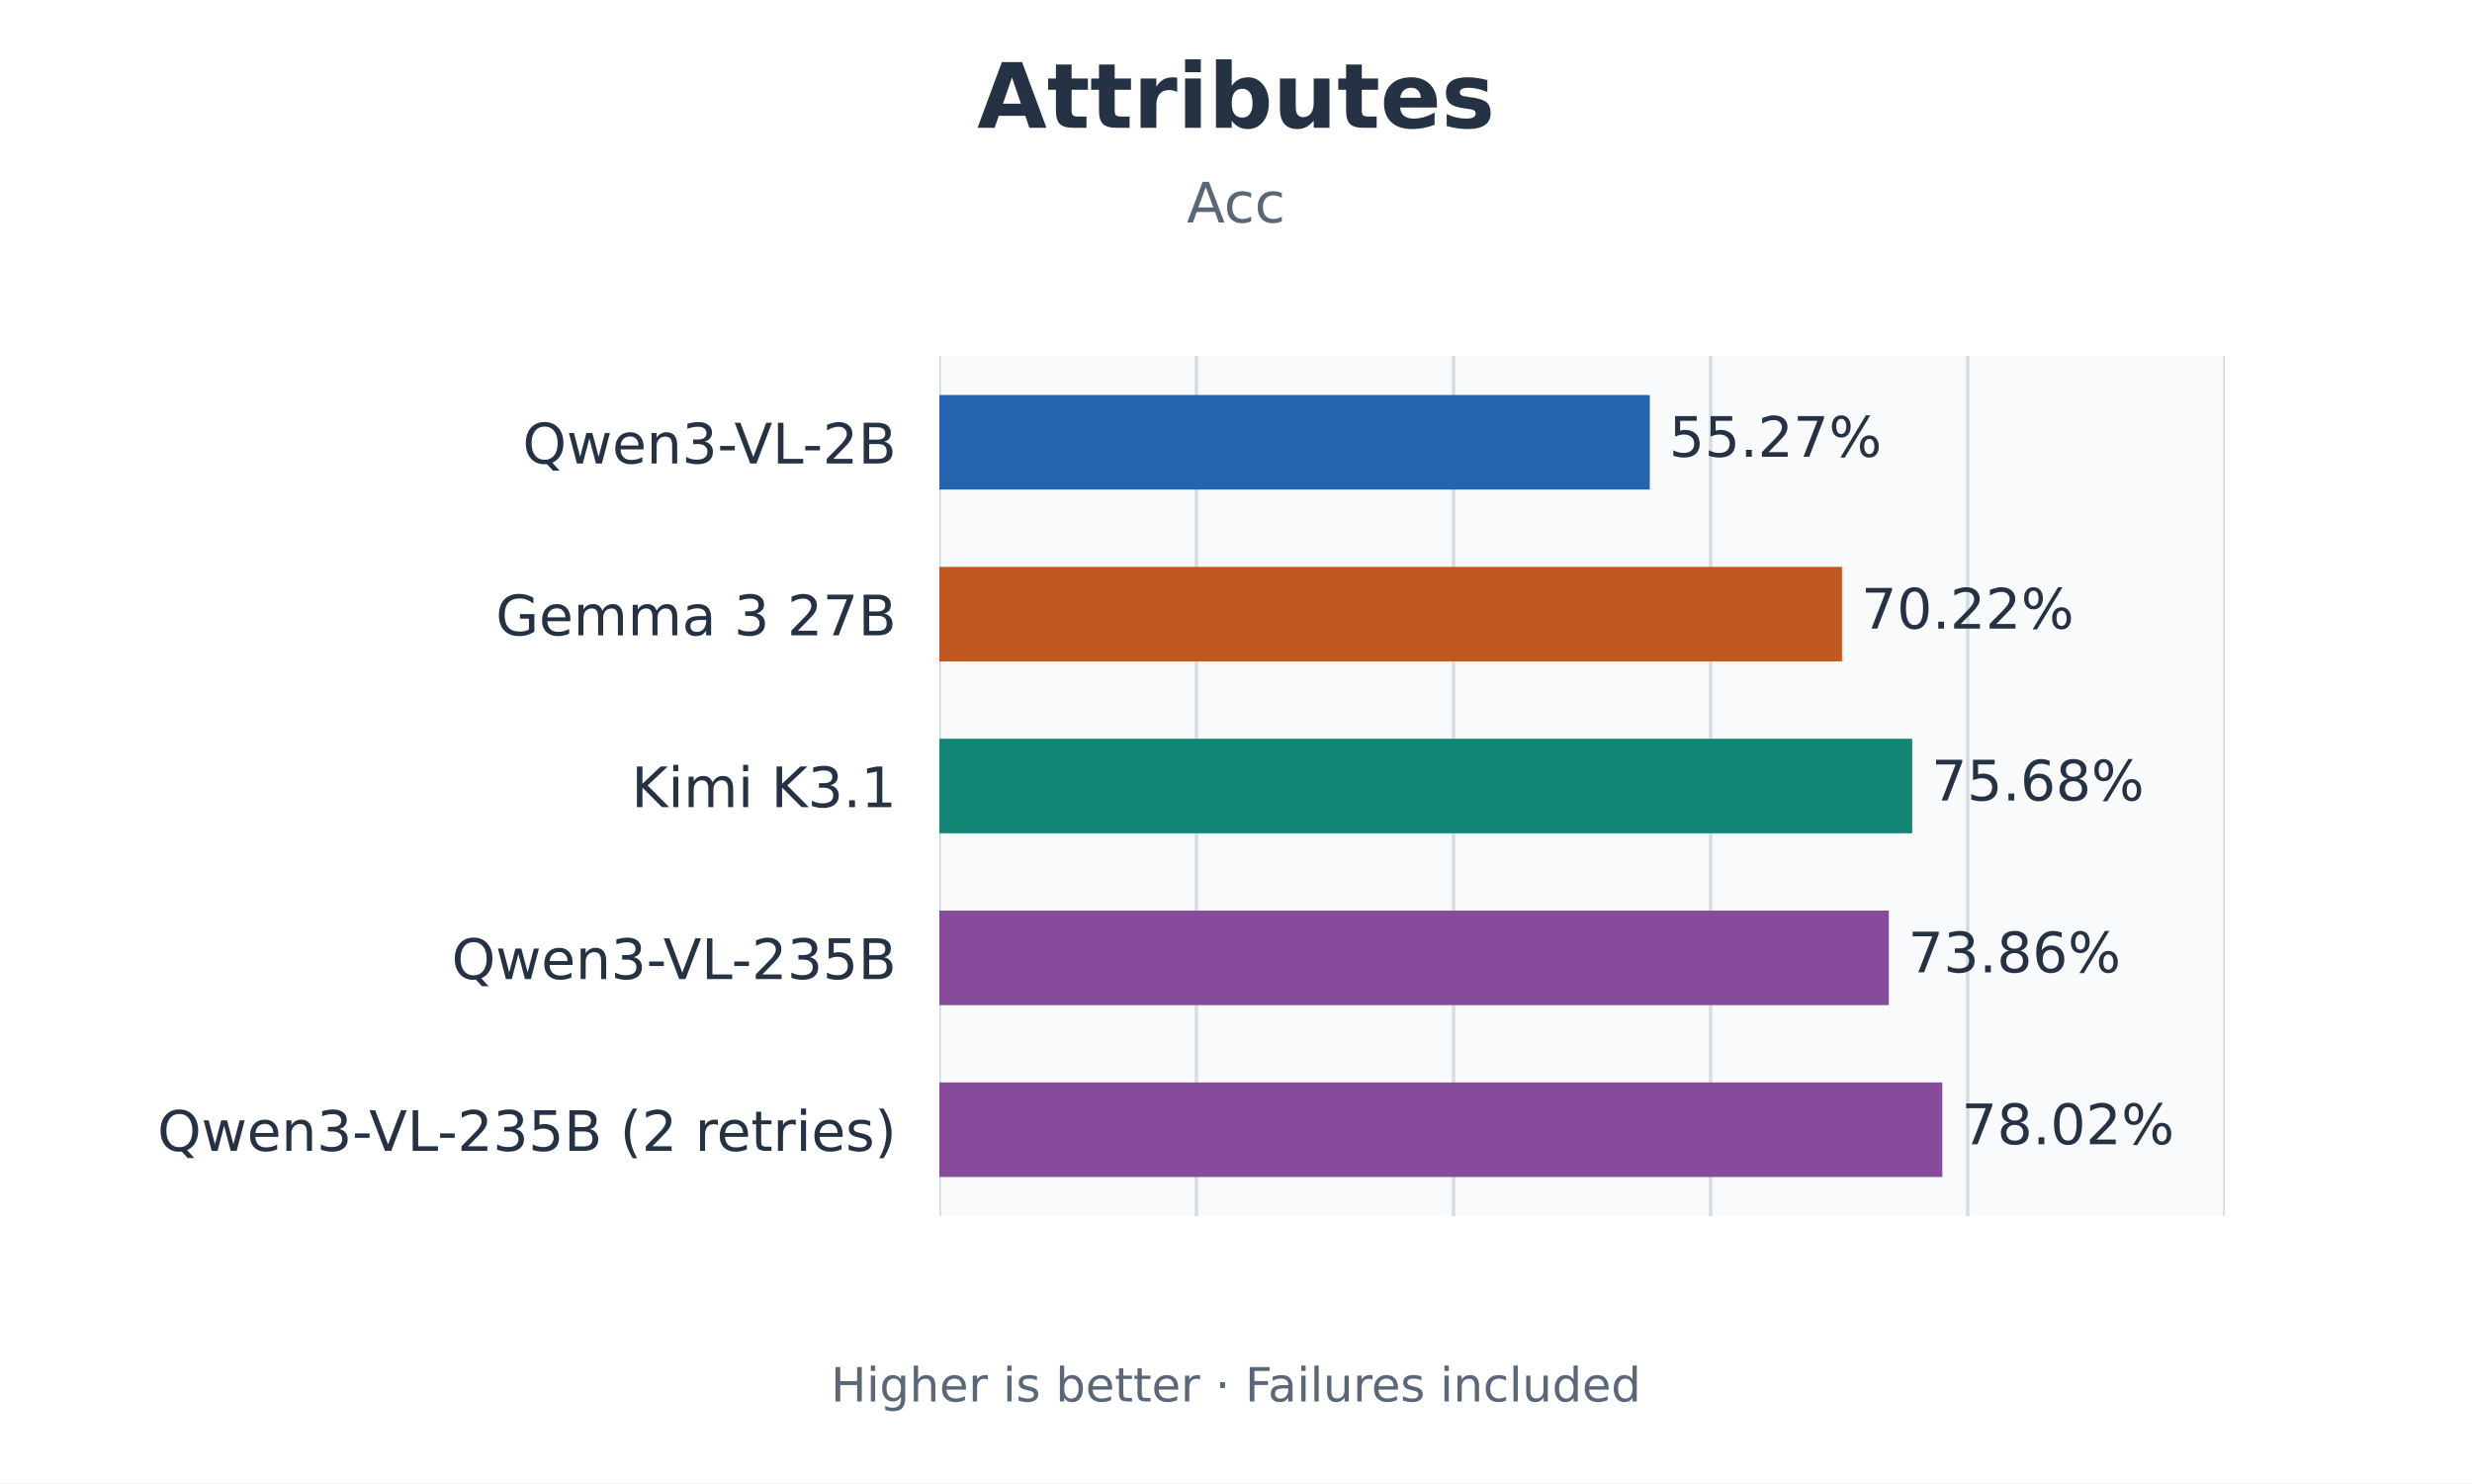
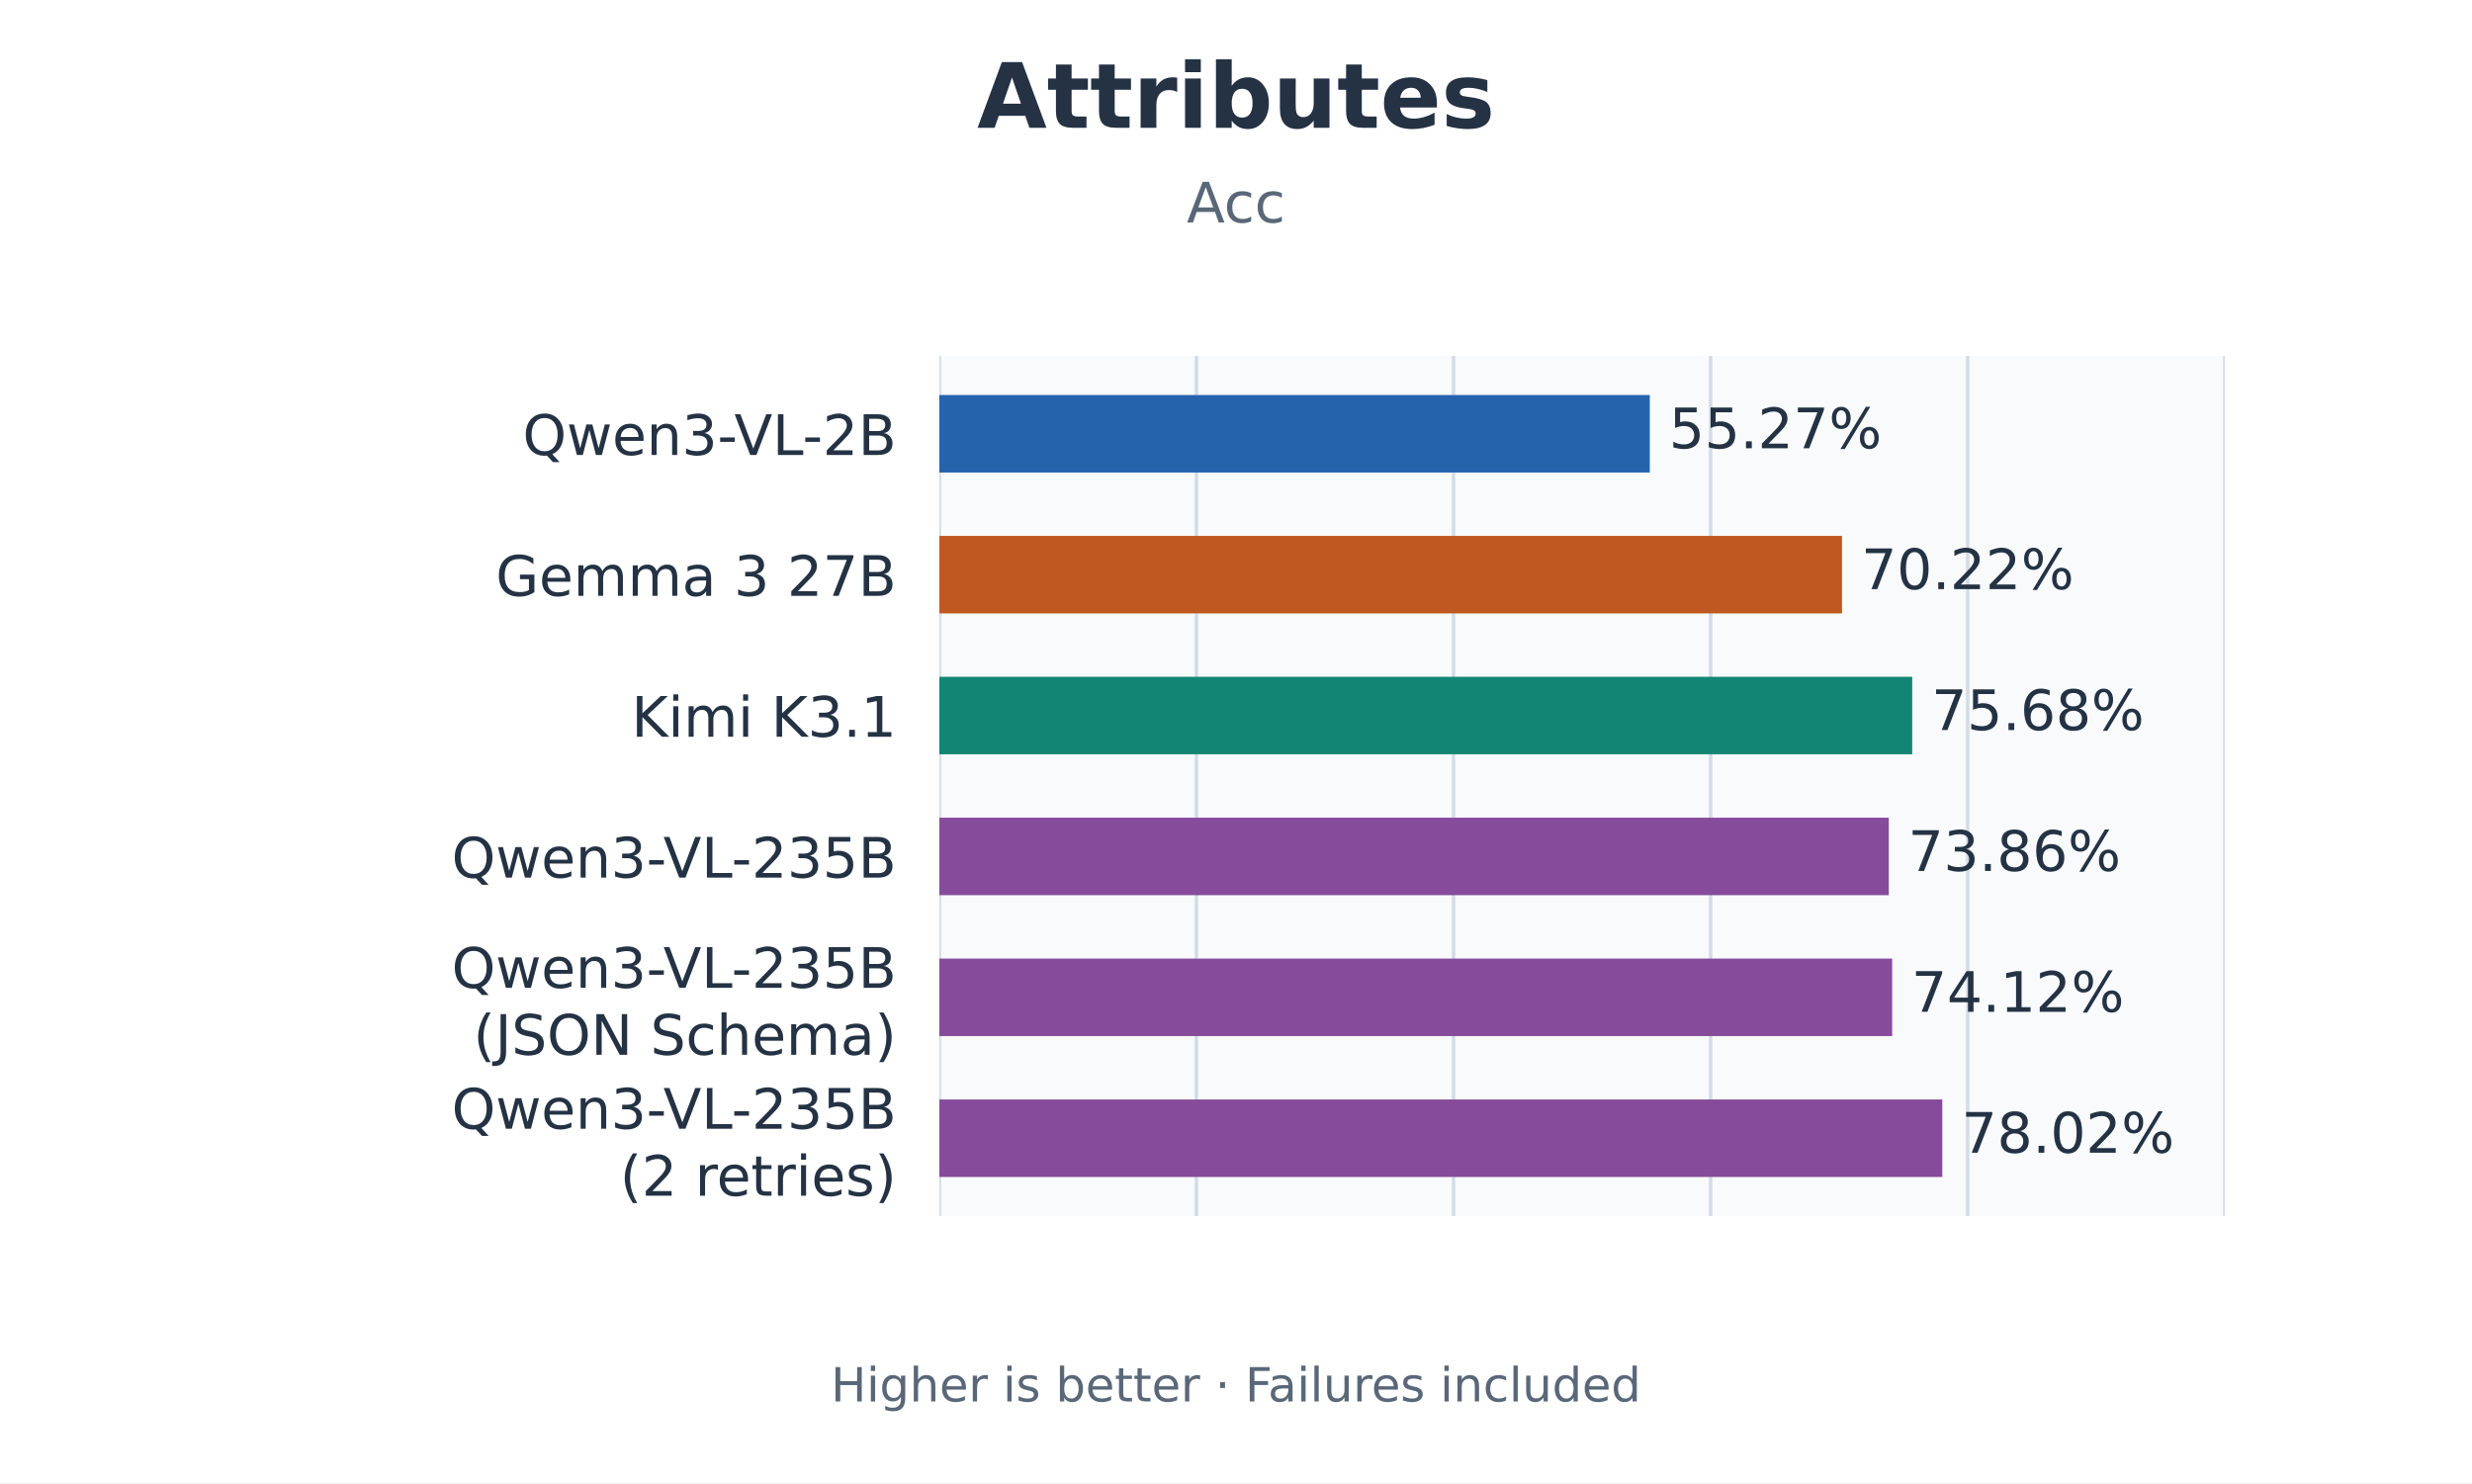
<svg xmlns="http://www.w3.org/2000/svg" width="576pt" height="345.6pt" viewBox="0 0 576 345.6" version="1.1">
  <defs>
    <style type="text/css">*{stroke-linejoin: round; stroke-linecap: butt}</style>
  </defs>
  <g id="figure_1">
    <g id="patch_1">
      <path d="M 0 345.6 L 576 345.6 L 576 0 L 0 0 z " style="fill: #ffffff" />
    </g>
    <g id="axes_1">
      <g id="patch_2">
        <path d="M 218.88 283.392 L 518.4 283.392 L 518.4 82.944 L 218.88 82.944 z " style="fill: #f8fafc" />
      </g>
      <g id="matplotlib.axis_1">
        <g id="xtick_1">
          <g id="line2d_1">
            <path d="M 218.88 283.392 L 218.88 82.944 " clip-path="url(#p9a324c0101)" style="fill: none; stroke: #d3dbe4; stroke-width: 0.8; stroke-linecap: square" />
          </g>
          <g id="line2d_2" />
        </g>
        <g id="xtick_2">
          <g id="line2d_3">
            <path d="M 278.784 283.392 L 278.784 82.944 " clip-path="url(#p9a324c0101)" style="fill: none; stroke: #d3dbe4; stroke-width: 0.8; stroke-linecap: square" />
          </g>
          <g id="line2d_4" />
        </g>
        <g id="xtick_3">
          <g id="line2d_5">
            <path d="M 338.688 283.392 L 338.688 82.944 " clip-path="url(#p9a324c0101)" style="fill: none; stroke: #d3dbe4; stroke-width: 0.8; stroke-linecap: square" />
          </g>
          <g id="line2d_6" />
        </g>
        <g id="xtick_4">
          <g id="line2d_7">
            <path d="M 398.592 283.392 L 398.592 82.944 " clip-path="url(#p9a324c0101)" style="fill: none; stroke: #d3dbe4; stroke-width: 0.8; stroke-linecap: square" />
          </g>
          <g id="line2d_8" />
        </g>
        <g id="xtick_5">
          <g id="line2d_9">
            <path d="M 458.496 283.392 L 458.496 82.944 " clip-path="url(#p9a324c0101)" style="fill: none; stroke: #d3dbe4; stroke-width: 0.8; stroke-linecap: square" />
          </g>
          <g id="line2d_10" />
        </g>
        <g id="xtick_6">
          <g id="line2d_11">
            <path d="M 518.4 283.392 L 518.4 82.944 " clip-path="url(#p9a324c0101)" style="fill: none; stroke: #d3dbe4; stroke-width: 0.8; stroke-linecap: square" />
          </g>
          <g id="line2d_12" />
        </g>
      </g>
      <g id="matplotlib.axis_2">
        <g id="ytick_1">
          <g id="line2d_13" />
          <g id="text_1">
-             <text style="font-size: 13px; font-family: 'DejaVu Sans'; text-anchor: end; fill: #243244" x="208.88" y="108.007" transform="rotate(-0 208.88 108.0074)">Qwen3-VL-2B</text>
+             <text style="font-size: 13px; font-family: 'DejaVu Sans'; text-anchor: end; fill: #243244" x="208.88" y="106.023" transform="rotate(-0 208.88 106.0229)">Qwen3-VL-2B</text>
          </g>
        </g>
        <g id="ytick_2">
          <g id="line2d_14" />
          <g id="text_2">
-             <text style="font-size: 13px; font-family: 'DejaVu Sans'; text-anchor: end; fill: #243244" x="208.88" y="148.057" transform="rotate(-0 208.88 148.0569)">Gemma 3 27B</text>
+             <text style="font-size: 13px; font-family: 'DejaVu Sans'; text-anchor: end; fill: #243244" x="208.88" y="138.856" transform="rotate(-0 208.88 138.8564)">Gemma 3 27B</text>
          </g>
        </g>
        <g id="ytick_3">
          <g id="line2d_15" />
          <g id="text_3">
-             <text style="font-size: 13px; font-family: 'DejaVu Sans'; text-anchor: end; fill: #243244" x="208.88" y="188.107" transform="rotate(-0 208.88 188.107)">Kimi K3.1</text>
+             <text style="font-size: 13px; font-family: 'DejaVu Sans'; text-anchor: end; fill: #243244" x="208.88" y="171.69" transform="rotate(-0 208.88 171.6903)">Kimi K3.1</text>
          </g>
        </g>
        <g id="ytick_4">
          <g id="line2d_16" />
          <g id="text_4">
-             <text style="font-size: 13px; font-family: 'DejaVu Sans'; text-anchor: end; fill: #243244" x="208.88" y="228.156" transform="rotate(-0 208.88 228.156)">Qwen3-VL-235B</text>
+             <text style="font-size: 13px; font-family: 'DejaVu Sans'; text-anchor: end; fill: #243244" x="208.88" y="204.523" transform="rotate(-0 208.88 204.5232)">Qwen3-VL-235B</text>
          </g>
        </g>
        <g id="ytick_5">
          <g id="line2d_17" />
          <g id="text_5">
-             <text style="font-size: 13px; font-family: 'DejaVu Sans'; text-anchor: end; fill: #243244" x="208.88" y="268.206" transform="rotate(-0 208.88 268.2061)">Qwen3-VL-235B (2 retries)</text>
+             <text style="font-size: 13px; font-family: 'DejaVu Sans'; fill: #243244" transform="translate(105.2456 230.2055)">Qwen3-VL-235B</text>
+             <text style="font-size: 13px; font-family: 'DejaVu Sans'; fill: #243244" transform="translate(110.2892 245.809)">(JSON Schema)</text>
+           </g>
+         </g>
+         <g id="ytick_6">
+           <g id="line2d_18" />
+           <g id="text_6">
+             <text style="font-size: 13px; font-family: 'DejaVu Sans'; fill: #243244" transform="translate(105.2456 263.0389)">Qwen3-VL-235B</text>
+             <text style="font-size: 13px; font-family: 'DejaVu Sans'; fill: #243244" transform="translate(144.4528 278.6424)">(2 retries)</text>
          </g>
        </g>
      </g>
      <g id="patch_3">
-         <path d="M 218.88 92.055 L 384.414 92.055 L 384.414 114.083 L 218.88 114.083 z " clip-path="url(#p9a324c0101)" style="fill: #2563ad" />
+         <path d="M 218.88 92.055 L 384.414 92.055 L 384.414 110.114 L 218.88 110.114 z " clip-path="url(#p9a324c0101)" style="fill: #2563ad" />
      </g>
      <g id="patch_4">
-         <path d="M 218.88 132.105 L 429.206 132.105 L 429.206 154.132 L 218.88 154.132 z " clip-path="url(#p9a324c0101)" style="fill: #c05822" />
+         <path d="M 218.88 124.889 L 429.206 124.889 L 429.206 142.947 L 218.88 142.947 z " clip-path="url(#p9a324c0101)" style="fill: #c05822" />
      </g>
      <g id="patch_5">
-         <path d="M 218.88 172.154 L 445.565 172.154 L 445.565 194.182 L 218.88 194.182 z " clip-path="url(#p9a324c0101)" style="fill: #138575" />
+         <path d="M 218.88 157.722 L 445.565 157.722 L 445.565 175.78 L 218.88 175.78 z " clip-path="url(#p9a324c0101)" style="fill: #138575" />
      </g>
      <g id="patch_6">
-         <path d="M 218.88 212.204 L 440.112 212.204 L 440.112 234.231 L 218.88 234.231 z " clip-path="url(#p9a324c0101)" style="fill: #864b9a" />
+         <path d="M 218.88 190.556 L 440.112 190.556 L 440.112 208.614 L 218.88 208.614 z " clip-path="url(#p9a324c0101)" style="fill: #864b9a" />
      </g>
      <g id="patch_7">
-         <path d="M 218.88 252.253 L 452.576 252.253 L 452.576 274.281 L 218.88 274.281 z " clip-path="url(#p9a324c0101)" style="fill: #864b9a" />
+         <path d="M 218.88 223.389 L 440.891 223.389 L 440.891 241.447 L 218.88 241.447 z " clip-path="url(#p9a324c0101)" style="fill: #864b9a" />
      </g>
-       <g id="text_6">
-         <text style="font-size: 13px; font-family: 'DejaVu Sans'; text-anchor: start; fill: #243244" x="388.907" y="106.446" transform="rotate(-0 388.9073 106.4459)">55.27%</text>
+       <g id="patch_8">
+         <path d="M 218.88 256.222 L 452.576 256.222 L 452.576 274.281 L 218.88 274.281 z " clip-path="url(#p9a324c0101)" style="fill: #864b9a" />
      </g>
      <g id="text_7">
-         <text style="font-size: 13px; font-family: 'DejaVu Sans'; text-anchor: start; fill: #243244" x="433.699" y="146.495" transform="rotate(-0 433.6989 146.4954)">70.22%</text>
+         <text style="font-size: 13px; font-family: 'DejaVu Sans'; text-anchor: start; fill: #243244" x="388.907" y="104.461" transform="rotate(-0 388.9073 104.4614)">55.27%</text>
      </g>
      <g id="text_8">
-         <text style="font-size: 13px; font-family: 'DejaVu Sans'; text-anchor: start; fill: #243244" x="450.058" y="186.545" transform="rotate(-0 450.0576 186.545)">75.68%</text>
+         <text style="font-size: 13px; font-family: 'DejaVu Sans'; text-anchor: start; fill: #243244" x="433.699" y="137.295" transform="rotate(-0 433.6989 137.2948)">70.22%</text>
      </g>
      <g id="text_9">
-         <text style="font-size: 13px; font-family: 'DejaVu Sans'; text-anchor: start; fill: #243244" x="444.605" y="226.595" transform="rotate(-0 444.6047 226.5945)">73.86%</text>
+         <text style="font-size: 13px; font-family: 'DejaVu Sans'; text-anchor: start; fill: #243244" x="450.058" y="170.128" transform="rotate(-0 450.0576 170.1282)">75.68%</text>
      </g>
      <g id="text_10">
-         <text style="font-size: 13px; font-family: 'DejaVu Sans'; text-anchor: start; fill: #243244" x="457.069" y="266.644" transform="rotate(-0 457.0685 266.6441)">78.02%</text>
+         <text style="font-size: 13px; font-family: 'DejaVu Sans'; text-anchor: start; fill: #243244" x="444.605" y="202.962" transform="rotate(-0 444.6047 202.9617)">73.86%</text>
+       </g>
+       <g id="text_11">
+         <text style="font-size: 13px; font-family: 'DejaVu Sans'; text-anchor: start; fill: #243244" x="445.384" y="235.795" transform="rotate(-0 445.3837 235.7951)">74.12%</text>
+       </g>
+       <g id="text_12">
+         <text style="font-size: 13px; font-family: 'DejaVu Sans'; text-anchor: start; fill: #243244" x="457.069" y="268.628" transform="rotate(-0 457.0685 268.6285)">78.02%</text>
      </g>
    </g>
-     <g id="text_11">
+     <g id="text_13">
      <text style="font-weight: 700; font-size: 21px; font-family: 'DejaVu Sans'; text-anchor: middle; fill: #243244" x="288" y="29.781" transform="rotate(-0 288 29.78072)">Attributes</text>
    </g>
-     <g id="text_12">
+     <g id="text_14">
      <text style="font-size: 13px; font-family: 'DejaVu Sans'; text-anchor: middle; fill: #596778" x="288" y="51.84" transform="rotate(-0 288 51.84)">Acc</text>
    </g>
-     <g id="text_13">
+     <g id="text_15">
      <text style="font-size: 11px; font-family: 'DejaVu Sans'; text-anchor: middle; fill: #596778" x="288" y="326.592" transform="rotate(-0 288 326.592)">Higher is better · Failures included</text>
    </g>
  </g>
  <defs>
    <clipPath id="p9a324c0101">
      <rect x="218.88" y="82.944" width="299.52" height="200.448" />
    </clipPath>
  </defs>
</svg>
